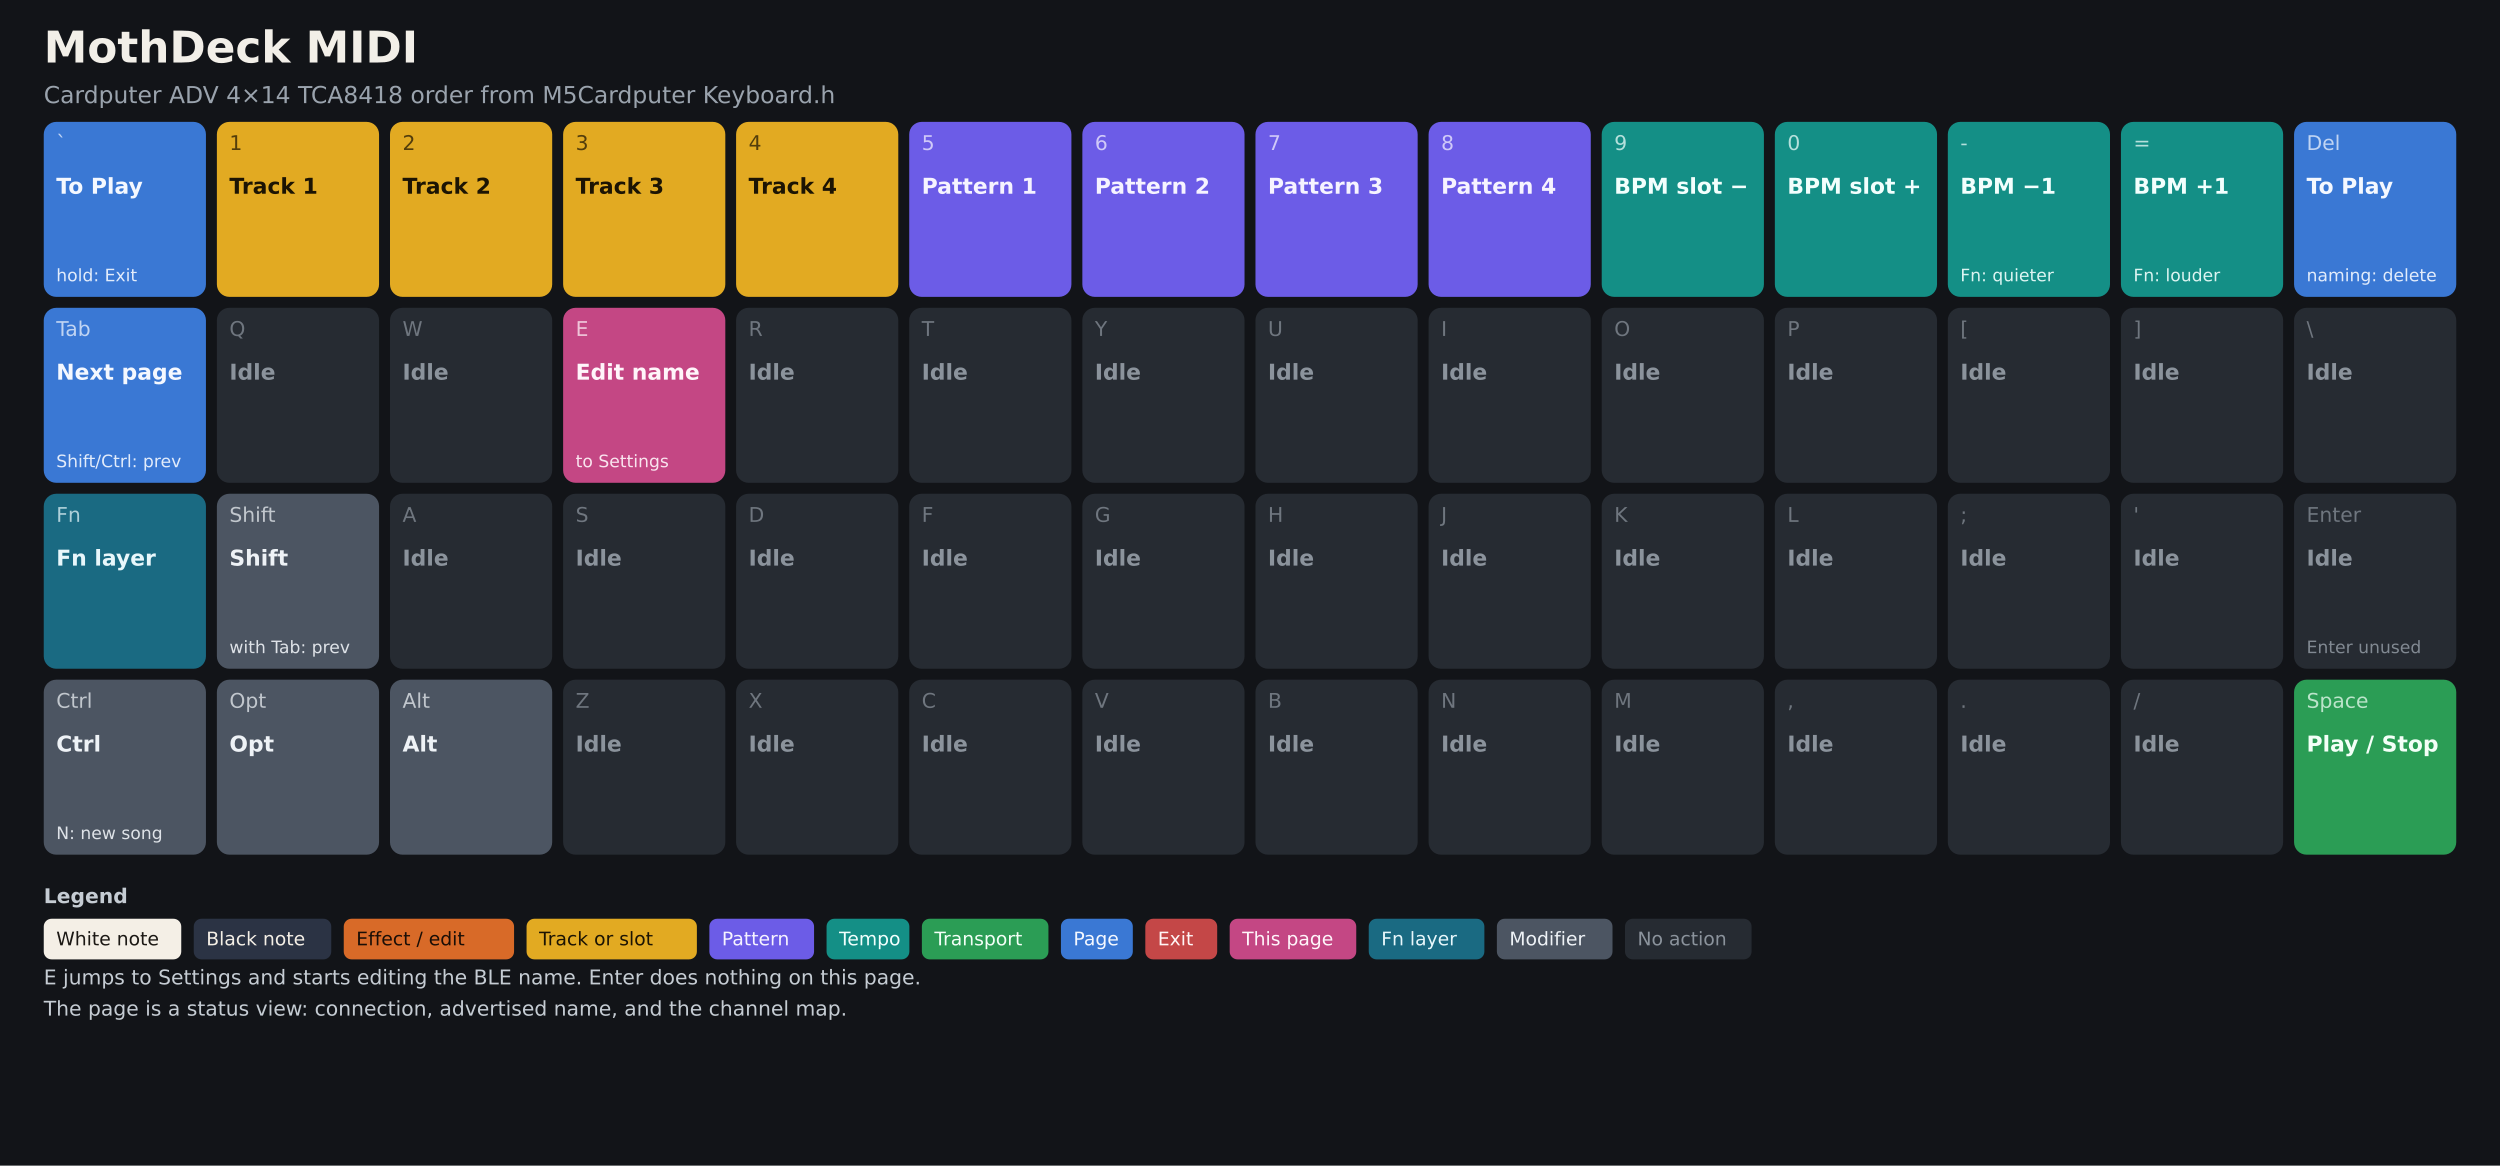
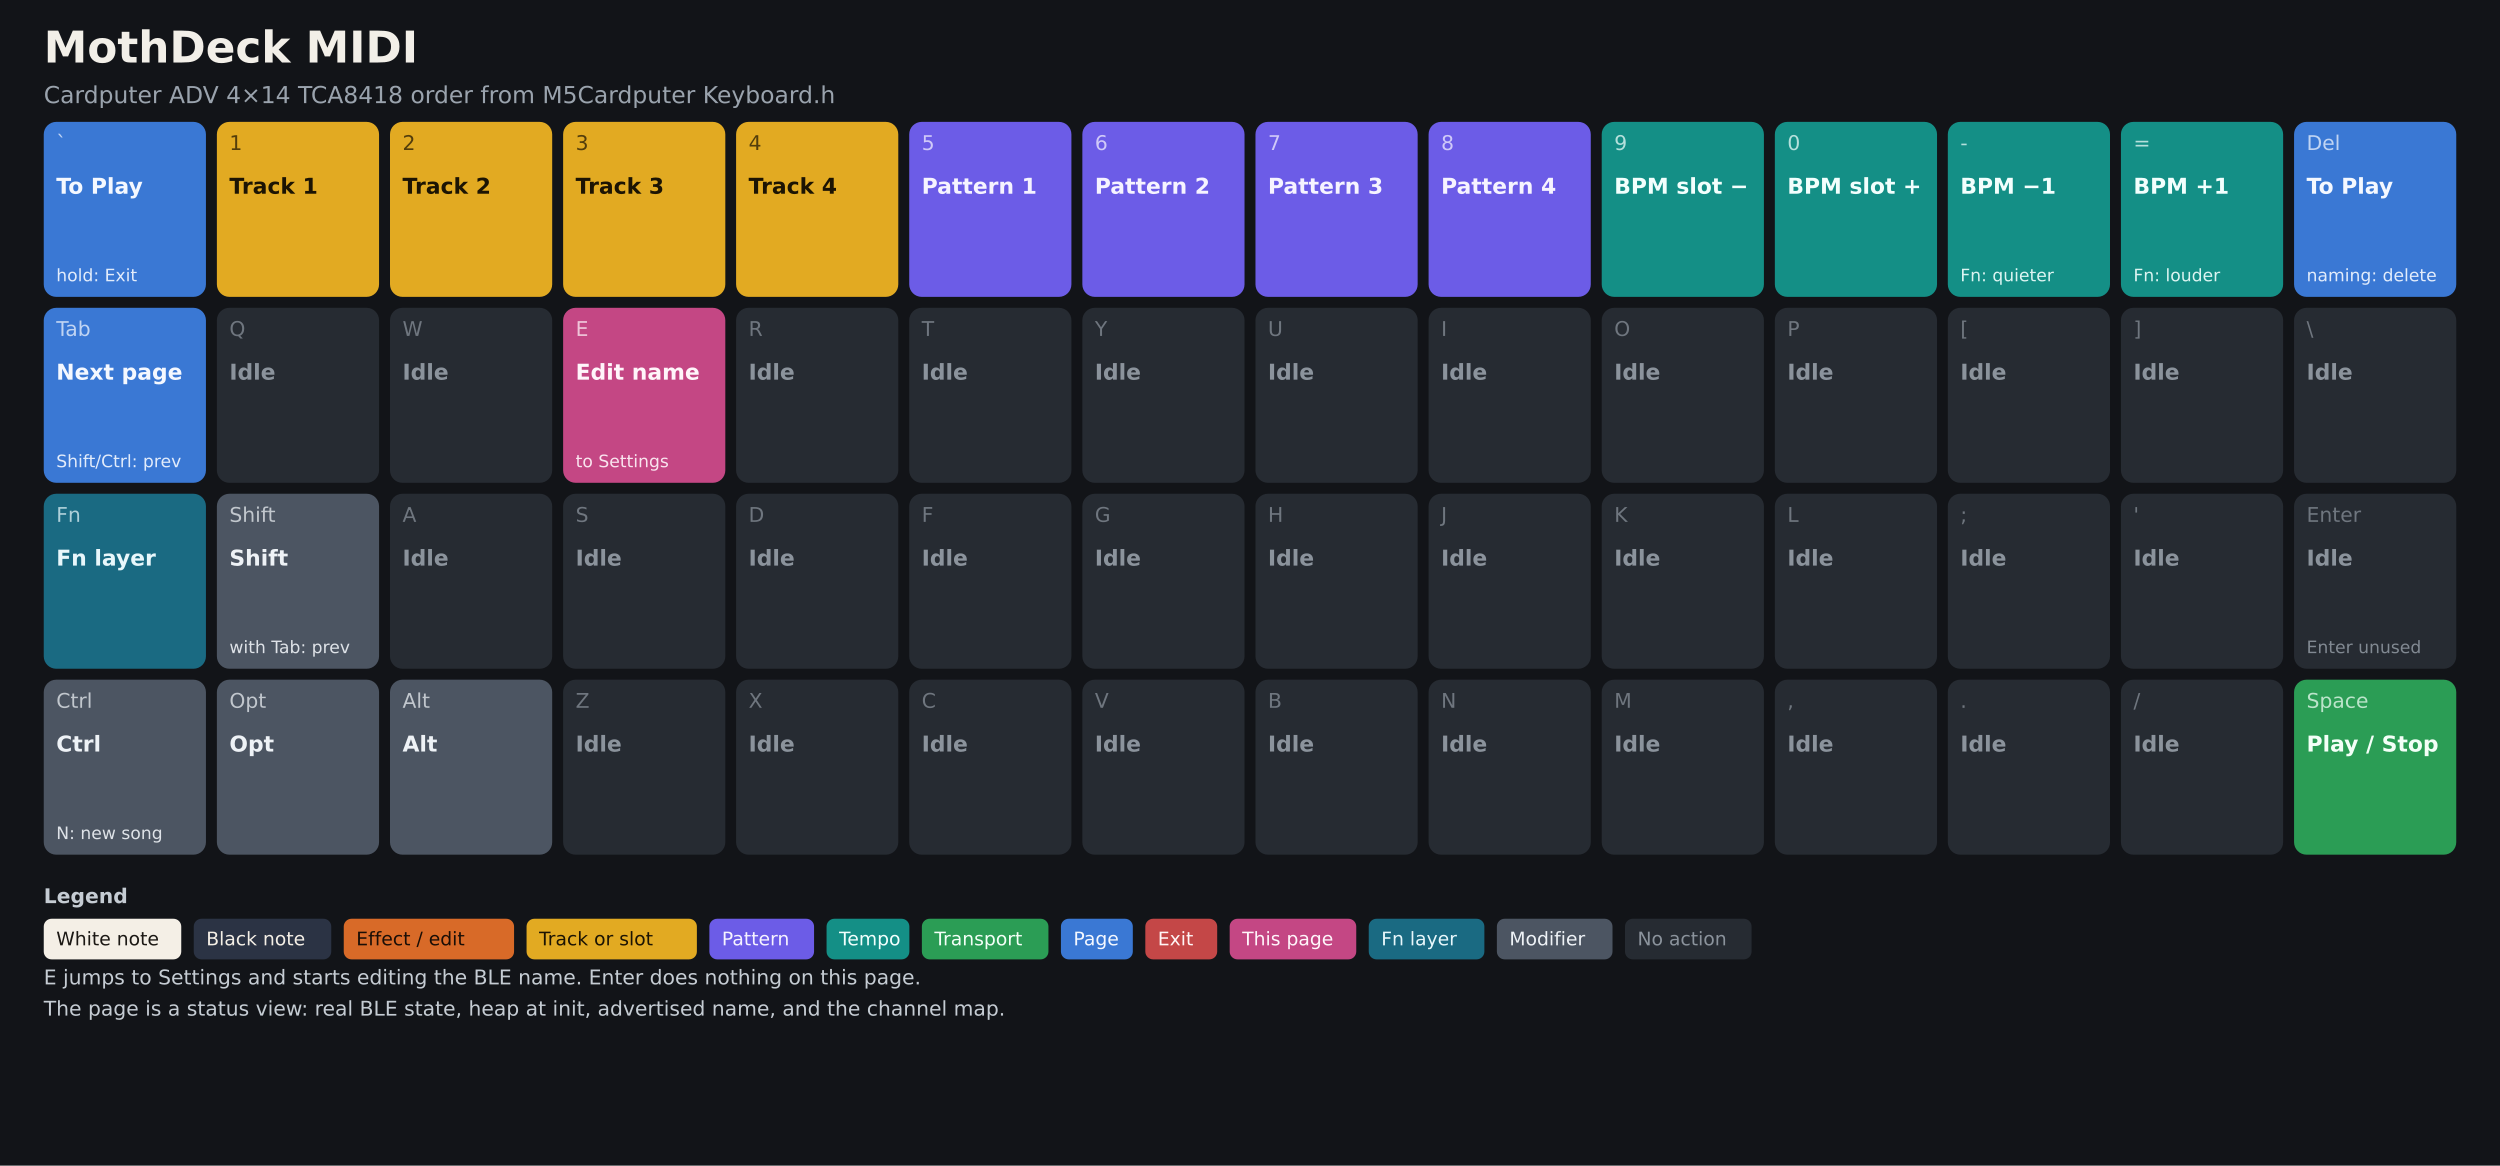
<svg xmlns="http://www.w3.org/2000/svg" width="1600" height="746" viewBox="0 0 1600 746">
  <style>text { font-family: 'DejaVu Sans', 'Liberation Sans', sans-serif; }</style>
  <rect width="100%" height="100%" fill="#121418" />
  <text x="28" y="40" fill="#f2efe8" font-size="28" font-weight="700">MothDeck  MIDI</text>
  <text x="28" y="66" fill="#9aa3ad" font-size="15">Cardputer ADV  4×14  TCA8418 order from M5Cardputer Keyboard.h</text>
  <rect x="28.0" y="78.0" width="103.8" height="112.0" rx="8" fill="#3a78d4" />
  <text x="36.0" y="96.0" fill="#f4f8ff" font-size="13" opacity="0.72">`</text>
  <text x="36.0" y="124.0" fill="#f4f8ff" font-size="14" font-weight="700">To Play</text>
  <text x="36.0" y="180.0" fill="#f4f8ff" font-size="11" opacity="0.9">hold: Exit</text>
  <rect x="138.8" y="78.0" width="103.8" height="112.0" rx="8" fill="#e2aa22" />
  <text x="146.8" y="96.0" fill="#1c1403" font-size="13" opacity="0.72">1</text>
  <text x="146.8" y="124.0" fill="#1c1403" font-size="14" font-weight="700">Track 1</text>
  <rect x="249.6" y="78.0" width="103.8" height="112.0" rx="8" fill="#e2aa22" />
  <text x="257.6" y="96.0" fill="#1c1403" font-size="13" opacity="0.72">2</text>
  <text x="257.6" y="124.0" fill="#1c1403" font-size="14" font-weight="700">Track 2</text>
  <rect x="360.4" y="78.0" width="103.8" height="112.0" rx="8" fill="#e2aa22" />
  <text x="368.4" y="96.0" fill="#1c1403" font-size="13" opacity="0.72">3</text>
  <text x="368.4" y="124.0" fill="#1c1403" font-size="14" font-weight="700">Track 3</text>
  <rect x="471.1" y="78.0" width="103.8" height="112.0" rx="8" fill="#e2aa22" />
  <text x="479.1" y="96.0" fill="#1c1403" font-size="13" opacity="0.72">4</text>
  <text x="479.1" y="124.0" fill="#1c1403" font-size="14" font-weight="700">Track 4</text>
  <rect x="581.9" y="78.0" width="103.8" height="112.0" rx="8" fill="#6c5ce7" />
  <text x="589.9" y="96.0" fill="#f6f3ff" font-size="13" opacity="0.72">5</text>
  <text x="589.9" y="124.0" fill="#f6f3ff" font-size="14" font-weight="700">Pattern 1</text>
  <rect x="692.7" y="78.0" width="103.8" height="112.0" rx="8" fill="#6c5ce7" />
  <text x="700.7" y="96.0" fill="#f6f3ff" font-size="13" opacity="0.72">6</text>
  <text x="700.7" y="124.0" fill="#f6f3ff" font-size="14" font-weight="700">Pattern 2</text>
  <rect x="803.5" y="78.0" width="103.8" height="112.0" rx="8" fill="#6c5ce7" />
  <text x="811.5" y="96.0" fill="#f6f3ff" font-size="13" opacity="0.72">7</text>
  <text x="811.5" y="124.0" fill="#f6f3ff" font-size="14" font-weight="700">Pattern 3</text>
  <rect x="914.3" y="78.0" width="103.8" height="112.0" rx="8" fill="#6c5ce7" />
  <text x="922.3" y="96.0" fill="#f6f3ff" font-size="13" opacity="0.72">8</text>
  <text x="922.3" y="124.0" fill="#f6f3ff" font-size="14" font-weight="700">Pattern 4</text>
  <rect x="1025.1" y="78.0" width="103.8" height="112.0" rx="8" fill="#148f86" />
  <text x="1033.1" y="96.0" fill="#f2fffd" font-size="13" opacity="0.72">9</text>
  <text x="1033.1" y="124.0" fill="#f2fffd" font-size="14" font-weight="700">BPM slot −</text>
  <rect x="1135.9" y="78.0" width="103.8" height="112.0" rx="8" fill="#148f86" />
  <text x="1143.9" y="96.0" fill="#f2fffd" font-size="13" opacity="0.72">0</text>
  <text x="1143.9" y="124.0" fill="#f2fffd" font-size="14" font-weight="700">BPM slot +</text>
  <rect x="1246.6" y="78.0" width="103.8" height="112.0" rx="8" fill="#148f86" />
  <text x="1254.6" y="96.0" fill="#f2fffd" font-size="13" opacity="0.72">-</text>
  <text x="1254.6" y="124.0" fill="#f2fffd" font-size="14" font-weight="700">BPM −1</text>
  <text x="1254.6" y="180.0" fill="#f2fffd" font-size="11" opacity="0.9">Fn: quieter</text>
  <rect x="1357.4" y="78.0" width="103.8" height="112.0" rx="8" fill="#148f86" />
  <text x="1365.4" y="96.0" fill="#f2fffd" font-size="13" opacity="0.72">=</text>
  <text x="1365.4" y="124.0" fill="#f2fffd" font-size="14" font-weight="700">BPM +1</text>
  <text x="1365.4" y="180.0" fill="#f2fffd" font-size="11" opacity="0.9">Fn: louder</text>
  <rect x="1468.2" y="78.0" width="103.8" height="112.0" rx="8" fill="#3a78d4" />
  <text x="1476.2" y="96.0" fill="#f4f8ff" font-size="13" opacity="0.72">Del</text>
  <text x="1476.2" y="124.0" fill="#f4f8ff" font-size="14" font-weight="700">To Play</text>
  <text x="1476.2" y="180.0" fill="#f4f8ff" font-size="11" opacity="0.9">naming: delete</text>
  <rect x="28.0" y="197.0" width="103.8" height="112.0" rx="8" fill="#3a78d4" />
  <text x="36.0" y="215.0" fill="#f4f8ff" font-size="13" opacity="0.72">Tab</text>
  <text x="36.0" y="243.0" fill="#f4f8ff" font-size="14" font-weight="700">Next page</text>
  <text x="36.0" y="299.0" fill="#f4f8ff" font-size="11" opacity="0.9">Shift/Ctrl: prev</text>
  <rect x="138.8" y="197.0" width="103.8" height="112.0" rx="8" fill="#262b32" />
  <text x="146.8" y="215.0" fill="#8b939c" font-size="13" opacity="0.72">Q</text>
  <text x="146.8" y="243.0" fill="#8b939c" font-size="14" font-weight="700">Idle</text>
  <rect x="249.6" y="197.0" width="103.8" height="112.0" rx="8" fill="#262b32" />
  <text x="257.6" y="215.0" fill="#8b939c" font-size="13" opacity="0.72">W</text>
  <text x="257.6" y="243.0" fill="#8b939c" font-size="14" font-weight="700">Idle</text>
  <rect x="360.4" y="197.0" width="103.8" height="112.0" rx="8" fill="#c44784" />
  <text x="368.4" y="215.0" fill="#fff5fa" font-size="13" opacity="0.72">E</text>
  <text x="368.4" y="243.0" fill="#fff5fa" font-size="14" font-weight="700">Edit name</text>
  <text x="368.4" y="299.0" fill="#fff5fa" font-size="11" opacity="0.9">to Settings</text>
  <rect x="471.1" y="197.0" width="103.8" height="112.0" rx="8" fill="#262b32" />
  <text x="479.1" y="215.0" fill="#8b939c" font-size="13" opacity="0.72">R</text>
  <text x="479.1" y="243.0" fill="#8b939c" font-size="14" font-weight="700">Idle</text>
  <rect x="581.9" y="197.0" width="103.8" height="112.0" rx="8" fill="#262b32" />
  <text x="589.9" y="215.0" fill="#8b939c" font-size="13" opacity="0.72">T</text>
  <text x="589.9" y="243.0" fill="#8b939c" font-size="14" font-weight="700">Idle</text>
  <rect x="692.7" y="197.0" width="103.8" height="112.0" rx="8" fill="#262b32" />
  <text x="700.7" y="215.0" fill="#8b939c" font-size="13" opacity="0.72">Y</text>
  <text x="700.7" y="243.0" fill="#8b939c" font-size="14" font-weight="700">Idle</text>
  <rect x="803.5" y="197.0" width="103.8" height="112.0" rx="8" fill="#262b32" />
  <text x="811.5" y="215.0" fill="#8b939c" font-size="13" opacity="0.72">U</text>
  <text x="811.5" y="243.0" fill="#8b939c" font-size="14" font-weight="700">Idle</text>
  <rect x="914.3" y="197.0" width="103.8" height="112.0" rx="8" fill="#262b32" />
  <text x="922.3" y="215.0" fill="#8b939c" font-size="13" opacity="0.72">I</text>
  <text x="922.3" y="243.0" fill="#8b939c" font-size="14" font-weight="700">Idle</text>
  <rect x="1025.1" y="197.0" width="103.8" height="112.0" rx="8" fill="#262b32" />
  <text x="1033.1" y="215.0" fill="#8b939c" font-size="13" opacity="0.72">O</text>
  <text x="1033.1" y="243.0" fill="#8b939c" font-size="14" font-weight="700">Idle</text>
  <rect x="1135.9" y="197.0" width="103.8" height="112.0" rx="8" fill="#262b32" />
  <text x="1143.9" y="215.0" fill="#8b939c" font-size="13" opacity="0.72">P</text>
  <text x="1143.9" y="243.0" fill="#8b939c" font-size="14" font-weight="700">Idle</text>
  <rect x="1246.6" y="197.0" width="103.8" height="112.0" rx="8" fill="#262b32" />
  <text x="1254.6" y="215.0" fill="#8b939c" font-size="13" opacity="0.72">[</text>
  <text x="1254.6" y="243.0" fill="#8b939c" font-size="14" font-weight="700">Idle</text>
  <rect x="1357.4" y="197.0" width="103.8" height="112.0" rx="8" fill="#262b32" />
  <text x="1365.4" y="215.0" fill="#8b939c" font-size="13" opacity="0.72">]</text>
  <text x="1365.4" y="243.0" fill="#8b939c" font-size="14" font-weight="700">Idle</text>
  <rect x="1468.2" y="197.0" width="103.8" height="112.0" rx="8" fill="#262b32" />
  <text x="1476.2" y="215.0" fill="#8b939c" font-size="13" opacity="0.72">\</text>
  <text x="1476.2" y="243.0" fill="#8b939c" font-size="14" font-weight="700">Idle</text>
  <rect x="28.0" y="316.0" width="103.8" height="112.0" rx="8" fill="#1a6a82" />
  <text x="36.0" y="334.0" fill="#e8f7fb" font-size="13" opacity="0.72">Fn</text>
  <text x="36.0" y="362.0" fill="#e8f7fb" font-size="14" font-weight="700">Fn layer</text>
  <rect x="138.8" y="316.0" width="103.8" height="112.0" rx="8" fill="#4c5562" />
  <text x="146.8" y="334.0" fill="#eef2f6" font-size="13" opacity="0.72">Shift</text>
  <text x="146.8" y="362.0" fill="#eef2f6" font-size="14" font-weight="700">Shift</text>
  <text x="146.8" y="418.0" fill="#eef2f6" font-size="11" opacity="0.9">with Tab: prev</text>
  <rect x="249.6" y="316.0" width="103.8" height="112.0" rx="8" fill="#262b32" />
  <text x="257.6" y="334.0" fill="#8b939c" font-size="13" opacity="0.72">A</text>
  <text x="257.6" y="362.0" fill="#8b939c" font-size="14" font-weight="700">Idle</text>
  <rect x="360.4" y="316.0" width="103.8" height="112.0" rx="8" fill="#262b32" />
  <text x="368.4" y="334.0" fill="#8b939c" font-size="13" opacity="0.72">S</text>
  <text x="368.4" y="362.0" fill="#8b939c" font-size="14" font-weight="700">Idle</text>
  <rect x="471.1" y="316.0" width="103.8" height="112.0" rx="8" fill="#262b32" />
  <text x="479.1" y="334.0" fill="#8b939c" font-size="13" opacity="0.72">D</text>
  <text x="479.1" y="362.0" fill="#8b939c" font-size="14" font-weight="700">Idle</text>
  <rect x="581.9" y="316.0" width="103.8" height="112.0" rx="8" fill="#262b32" />
  <text x="589.9" y="334.0" fill="#8b939c" font-size="13" opacity="0.72">F</text>
  <text x="589.9" y="362.0" fill="#8b939c" font-size="14" font-weight="700">Idle</text>
  <rect x="692.7" y="316.0" width="103.8" height="112.0" rx="8" fill="#262b32" />
  <text x="700.7" y="334.0" fill="#8b939c" font-size="13" opacity="0.72">G</text>
  <text x="700.7" y="362.0" fill="#8b939c" font-size="14" font-weight="700">Idle</text>
  <rect x="803.5" y="316.0" width="103.8" height="112.0" rx="8" fill="#262b32" />
  <text x="811.5" y="334.0" fill="#8b939c" font-size="13" opacity="0.72">H</text>
  <text x="811.5" y="362.0" fill="#8b939c" font-size="14" font-weight="700">Idle</text>
  <rect x="914.3" y="316.0" width="103.8" height="112.0" rx="8" fill="#262b32" />
  <text x="922.3" y="334.0" fill="#8b939c" font-size="13" opacity="0.72">J</text>
  <text x="922.3" y="362.0" fill="#8b939c" font-size="14" font-weight="700">Idle</text>
  <rect x="1025.1" y="316.0" width="103.8" height="112.0" rx="8" fill="#262b32" />
  <text x="1033.1" y="334.0" fill="#8b939c" font-size="13" opacity="0.72">K</text>
  <text x="1033.1" y="362.0" fill="#8b939c" font-size="14" font-weight="700">Idle</text>
  <rect x="1135.9" y="316.0" width="103.8" height="112.0" rx="8" fill="#262b32" />
  <text x="1143.9" y="334.0" fill="#8b939c" font-size="13" opacity="0.72">L</text>
  <text x="1143.9" y="362.0" fill="#8b939c" font-size="14" font-weight="700">Idle</text>
  <rect x="1246.6" y="316.0" width="103.8" height="112.0" rx="8" fill="#262b32" />
  <text x="1254.6" y="334.0" fill="#8b939c" font-size="13" opacity="0.72">;</text>
  <text x="1254.6" y="362.0" fill="#8b939c" font-size="14" font-weight="700">Idle</text>
  <rect x="1357.4" y="316.0" width="103.8" height="112.0" rx="8" fill="#262b32" />
  <text x="1365.4" y="334.0" fill="#8b939c" font-size="13" opacity="0.72">'</text>
  <text x="1365.4" y="362.0" fill="#8b939c" font-size="14" font-weight="700">Idle</text>
  <rect x="1468.2" y="316.0" width="103.8" height="112.0" rx="8" fill="#262b32" />
  <text x="1476.2" y="334.0" fill="#8b939c" font-size="13" opacity="0.72">Enter</text>
  <text x="1476.2" y="362.0" fill="#8b939c" font-size="14" font-weight="700">Idle</text>
  <text x="1476.2" y="418.0" fill="#8b939c" font-size="11" opacity="0.9">Enter unused</text>
  <rect x="28.0" y="435.0" width="103.8" height="112.0" rx="8" fill="#4c5562" />
  <text x="36.0" y="453.0" fill="#eef2f6" font-size="13" opacity="0.72">Ctrl</text>
  <text x="36.0" y="481.0" fill="#eef2f6" font-size="14" font-weight="700">Ctrl</text>
  <text x="36.0" y="537.0" fill="#eef2f6" font-size="11" opacity="0.9">N: new song</text>
  <rect x="138.8" y="435.0" width="103.8" height="112.0" rx="8" fill="#4c5562" />
  <text x="146.8" y="453.0" fill="#eef2f6" font-size="13" opacity="0.72">Opt</text>
  <text x="146.8" y="481.0" fill="#eef2f6" font-size="14" font-weight="700">Opt</text>
  <rect x="249.6" y="435.0" width="103.8" height="112.0" rx="8" fill="#4c5562" />
  <text x="257.6" y="453.0" fill="#eef2f6" font-size="13" opacity="0.72">Alt</text>
  <text x="257.6" y="481.0" fill="#eef2f6" font-size="14" font-weight="700">Alt</text>
  <rect x="360.4" y="435.0" width="103.8" height="112.0" rx="8" fill="#262b32" />
  <text x="368.4" y="453.0" fill="#8b939c" font-size="13" opacity="0.72">Z</text>
  <text x="368.4" y="481.0" fill="#8b939c" font-size="14" font-weight="700">Idle</text>
  <rect x="471.1" y="435.0" width="103.8" height="112.0" rx="8" fill="#262b32" />
  <text x="479.1" y="453.0" fill="#8b939c" font-size="13" opacity="0.72">X</text>
  <text x="479.1" y="481.0" fill="#8b939c" font-size="14" font-weight="700">Idle</text>
  <rect x="581.9" y="435.0" width="103.8" height="112.0" rx="8" fill="#262b32" />
  <text x="589.9" y="453.0" fill="#8b939c" font-size="13" opacity="0.72">C</text>
  <text x="589.9" y="481.0" fill="#8b939c" font-size="14" font-weight="700">Idle</text>
  <rect x="692.7" y="435.0" width="103.8" height="112.0" rx="8" fill="#262b32" />
  <text x="700.7" y="453.0" fill="#8b939c" font-size="13" opacity="0.72">V</text>
  <text x="700.7" y="481.0" fill="#8b939c" font-size="14" font-weight="700">Idle</text>
  <rect x="803.5" y="435.0" width="103.8" height="112.0" rx="8" fill="#262b32" />
  <text x="811.5" y="453.0" fill="#8b939c" font-size="13" opacity="0.72">B</text>
  <text x="811.5" y="481.0" fill="#8b939c" font-size="14" font-weight="700">Idle</text>
  <rect x="914.3" y="435.0" width="103.8" height="112.0" rx="8" fill="#262b32" />
  <text x="922.3" y="453.0" fill="#8b939c" font-size="13" opacity="0.72">N</text>
  <text x="922.3" y="481.0" fill="#8b939c" font-size="14" font-weight="700">Idle</text>
  <rect x="1025.1" y="435.0" width="103.8" height="112.0" rx="8" fill="#262b32" />
  <text x="1033.1" y="453.0" fill="#8b939c" font-size="13" opacity="0.72">M</text>
  <text x="1033.1" y="481.0" fill="#8b939c" font-size="14" font-weight="700">Idle</text>
  <rect x="1135.9" y="435.0" width="103.8" height="112.0" rx="8" fill="#262b32" />
  <text x="1143.9" y="453.0" fill="#8b939c" font-size="13" opacity="0.72">,</text>
  <text x="1143.9" y="481.0" fill="#8b939c" font-size="14" font-weight="700">Idle</text>
  <rect x="1246.6" y="435.0" width="103.8" height="112.0" rx="8" fill="#262b32" />
  <text x="1254.6" y="453.0" fill="#8b939c" font-size="13" opacity="0.72">.</text>
  <text x="1254.6" y="481.0" fill="#8b939c" font-size="14" font-weight="700">Idle</text>
  <rect x="1357.4" y="435.0" width="103.8" height="112.0" rx="8" fill="#262b32" />
  <text x="1365.4" y="453.0" fill="#8b939c" font-size="13" opacity="0.72">/</text>
  <text x="1365.4" y="481.0" fill="#8b939c" font-size="14" font-weight="700">Idle</text>
  <rect x="1468.2" y="435.0" width="103.8" height="112.0" rx="8" fill="#2b9d55" />
  <text x="1476.2" y="453.0" fill="#f3fff7" font-size="13" opacity="0.72">Space</text>
  <text x="1476.2" y="481.0" fill="#f3fff7" font-size="14" font-weight="700">Play / Stop</text>
  <text x="28" y="578" fill="#c5ccd3" font-size="13" font-weight="700">Legend</text>
  <rect x="28" y="588" width="88" height="26" rx="5" fill="#f4efe6" />
  <text x="36" y="605" fill="#1b1814" font-size="12">White note</text>
  <rect x="124" y="588" width="88" height="26" rx="5" fill="#2b3344" />
  <text x="132" y="605" fill="#f4efe6" font-size="12">Black note</text>
  <rect x="220" y="588" width="109" height="26" rx="5" fill="#d86a28" />
  <text x="228" y="605" fill="#1a0e06" font-size="12">Effect / edit</text>
  <rect x="337" y="588" width="109" height="26" rx="5" fill="#e2aa22" />
  <text x="345" y="605" fill="#1c1403" font-size="12">Track or slot</text>
  <rect x="454" y="588" width="67" height="26" rx="5" fill="#6c5ce7" />
  <text x="462" y="605" fill="#f6f3ff" font-size="12">Pattern</text>
  <rect x="529" y="588" width="53" height="26" rx="5" fill="#148f86" />
  <text x="537" y="605" fill="#f2fffd" font-size="12">Tempo</text>
  <rect x="590" y="588" width="81" height="26" rx="5" fill="#2b9d55" />
  <text x="598" y="605" fill="#f3fff7" font-size="12">Transport</text>
  <rect x="679" y="588" width="46" height="26" rx="5" fill="#3a78d4" />
  <text x="687" y="605" fill="#f4f8ff" font-size="12">Page</text>
  <rect x="733" y="588" width="46" height="26" rx="5" fill="#c44747" />
  <text x="741" y="605" fill="#fff6f6" font-size="12">Exit</text>
  <rect x="787" y="588" width="81" height="26" rx="5" fill="#c44784" />
  <text x="795" y="605" fill="#fff5fa" font-size="12">This page</text>
  <rect x="876" y="588" width="74" height="26" rx="5" fill="#1a6a82" />
  <text x="884" y="605" fill="#e8f7fb" font-size="12">Fn layer</text>
  <rect x="958" y="588" width="74" height="26" rx="5" fill="#4c5562" />
  <text x="966" y="605" fill="#eef2f6" font-size="12">Modifier</text>
  <rect x="1040" y="588" width="81" height="26" rx="5" fill="#262b32" />
  <text x="1048" y="605" fill="#8b939c" font-size="12">No action</text>
  <text x="28" y="630" fill="#c5ccd3" font-size="13">E jumps to Settings and starts editing the BLE name. Enter does nothing on this page.</text>
-   <text x="28" y="650" fill="#c5ccd3" font-size="13">The page is a status view: connection, advertised name, and the channel map.</text>
+   <text x="28" y="650" fill="#c5ccd3" font-size="13">The page is a status view: real BLE state, heap at init, advertised name, and the channel map.</text>
</svg>
